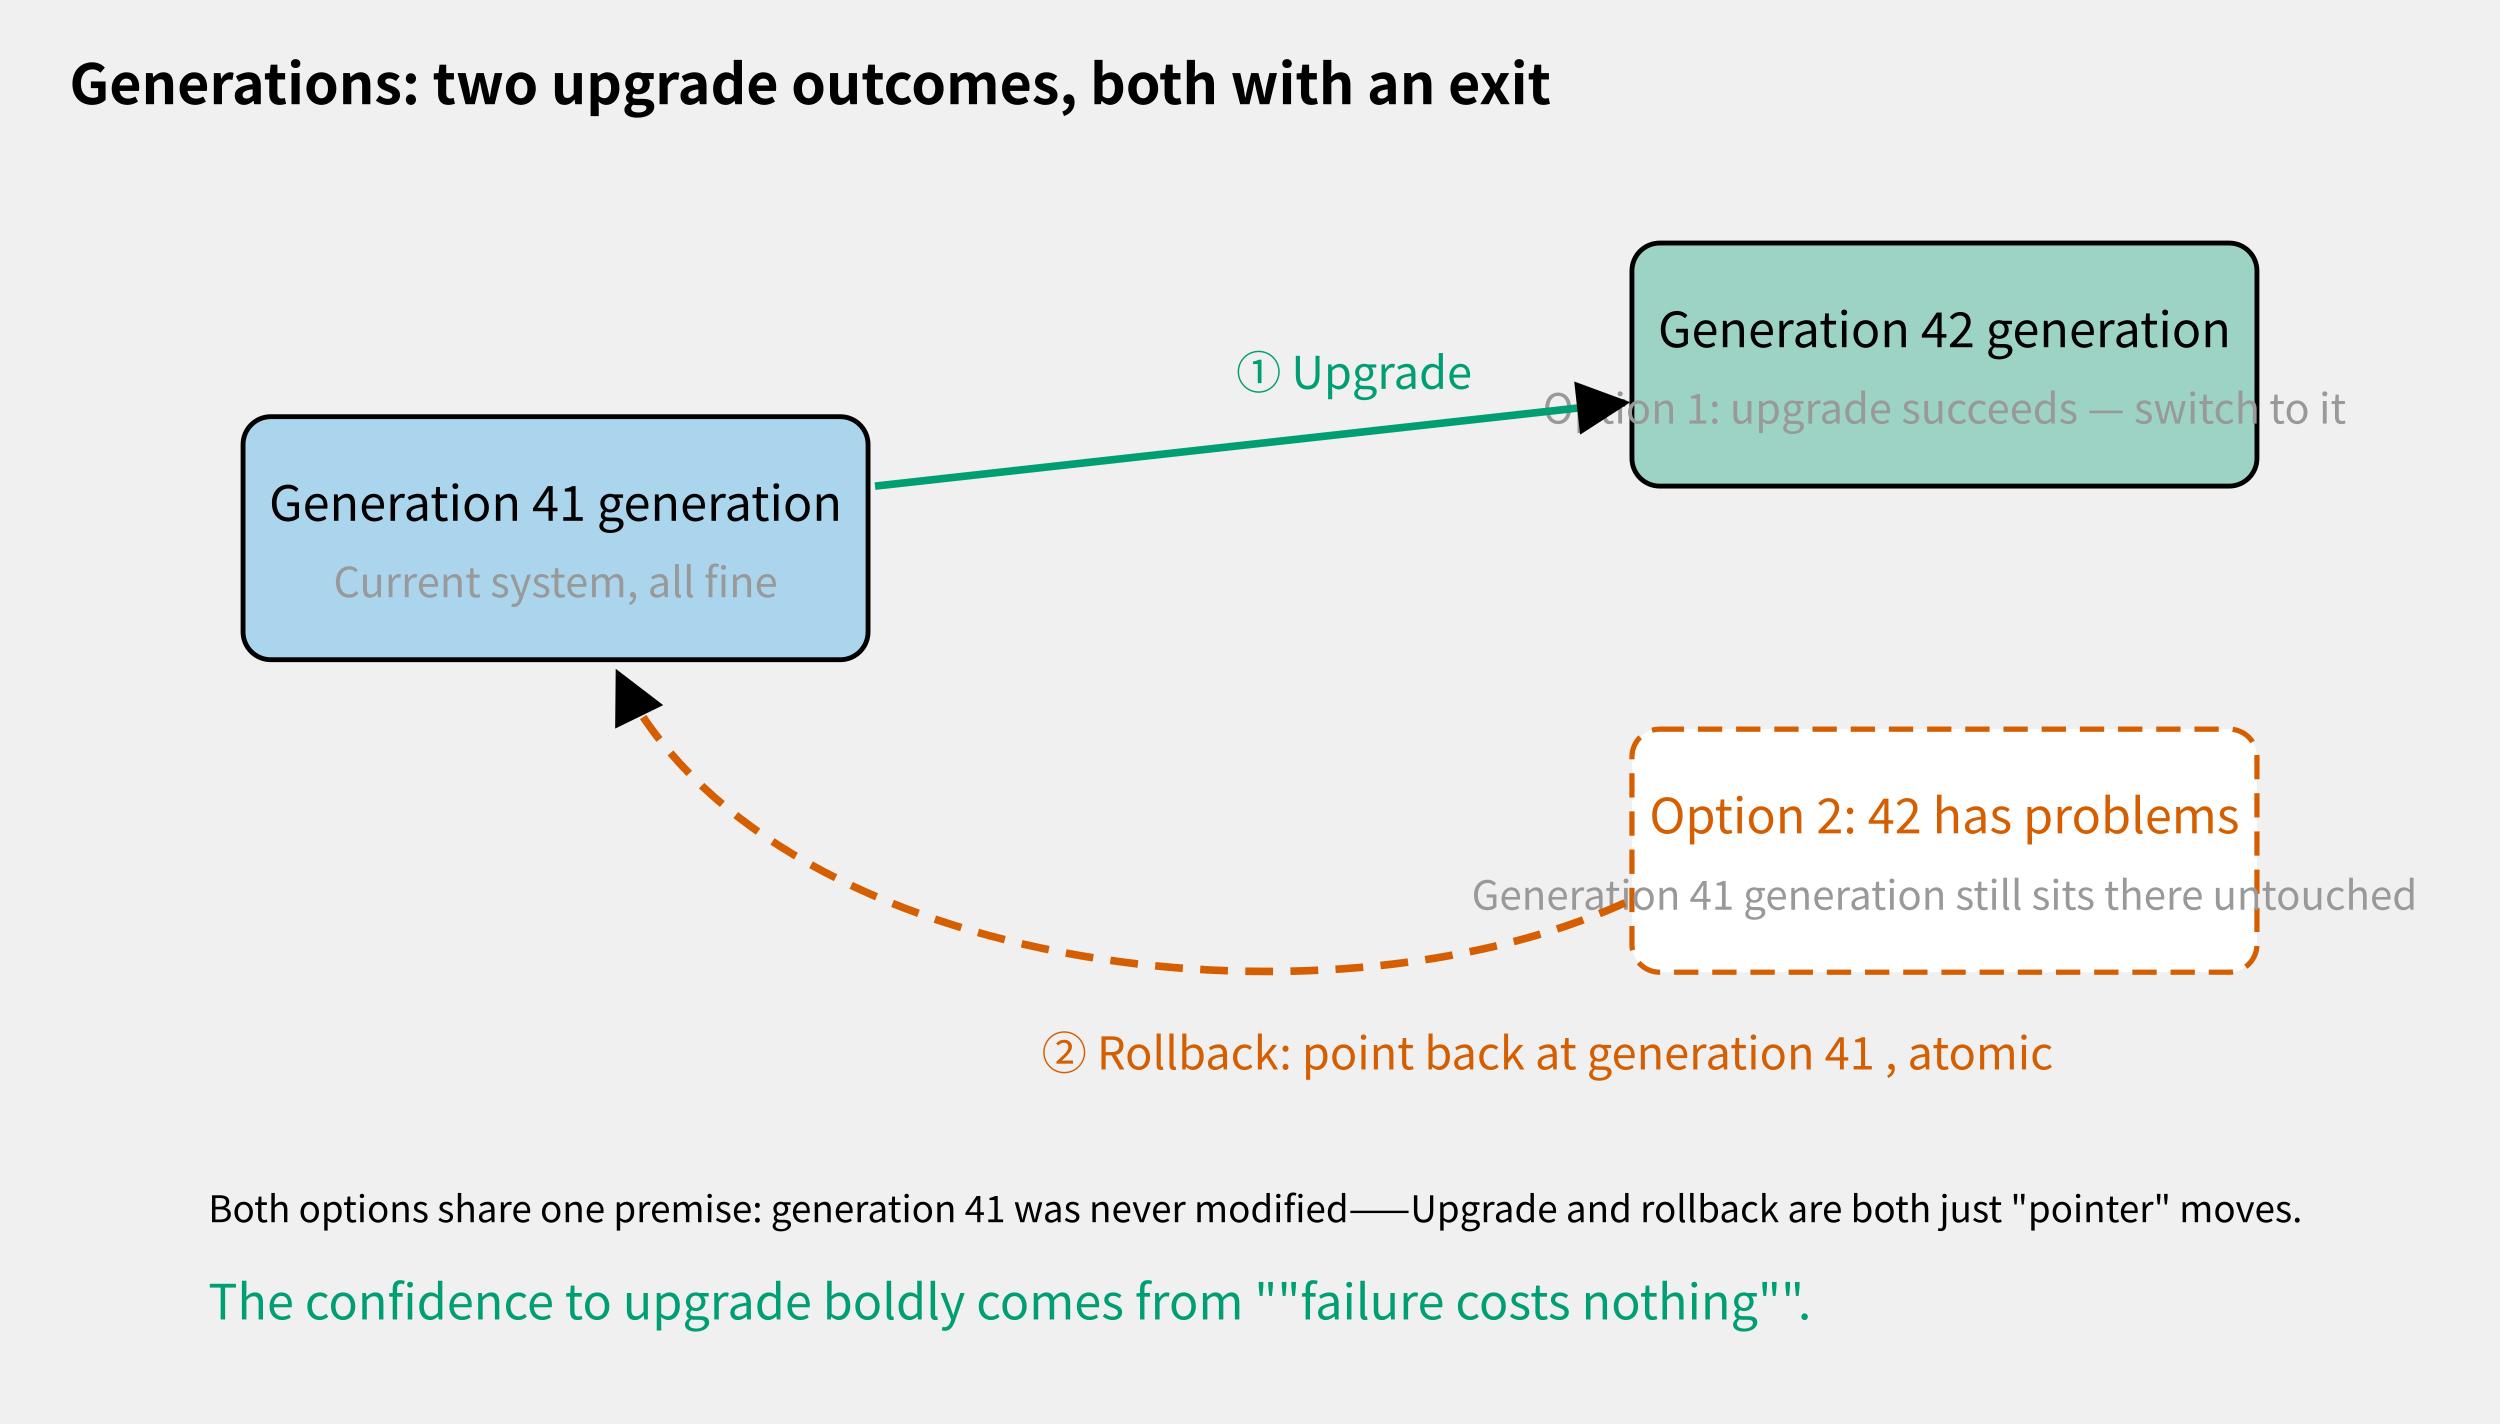
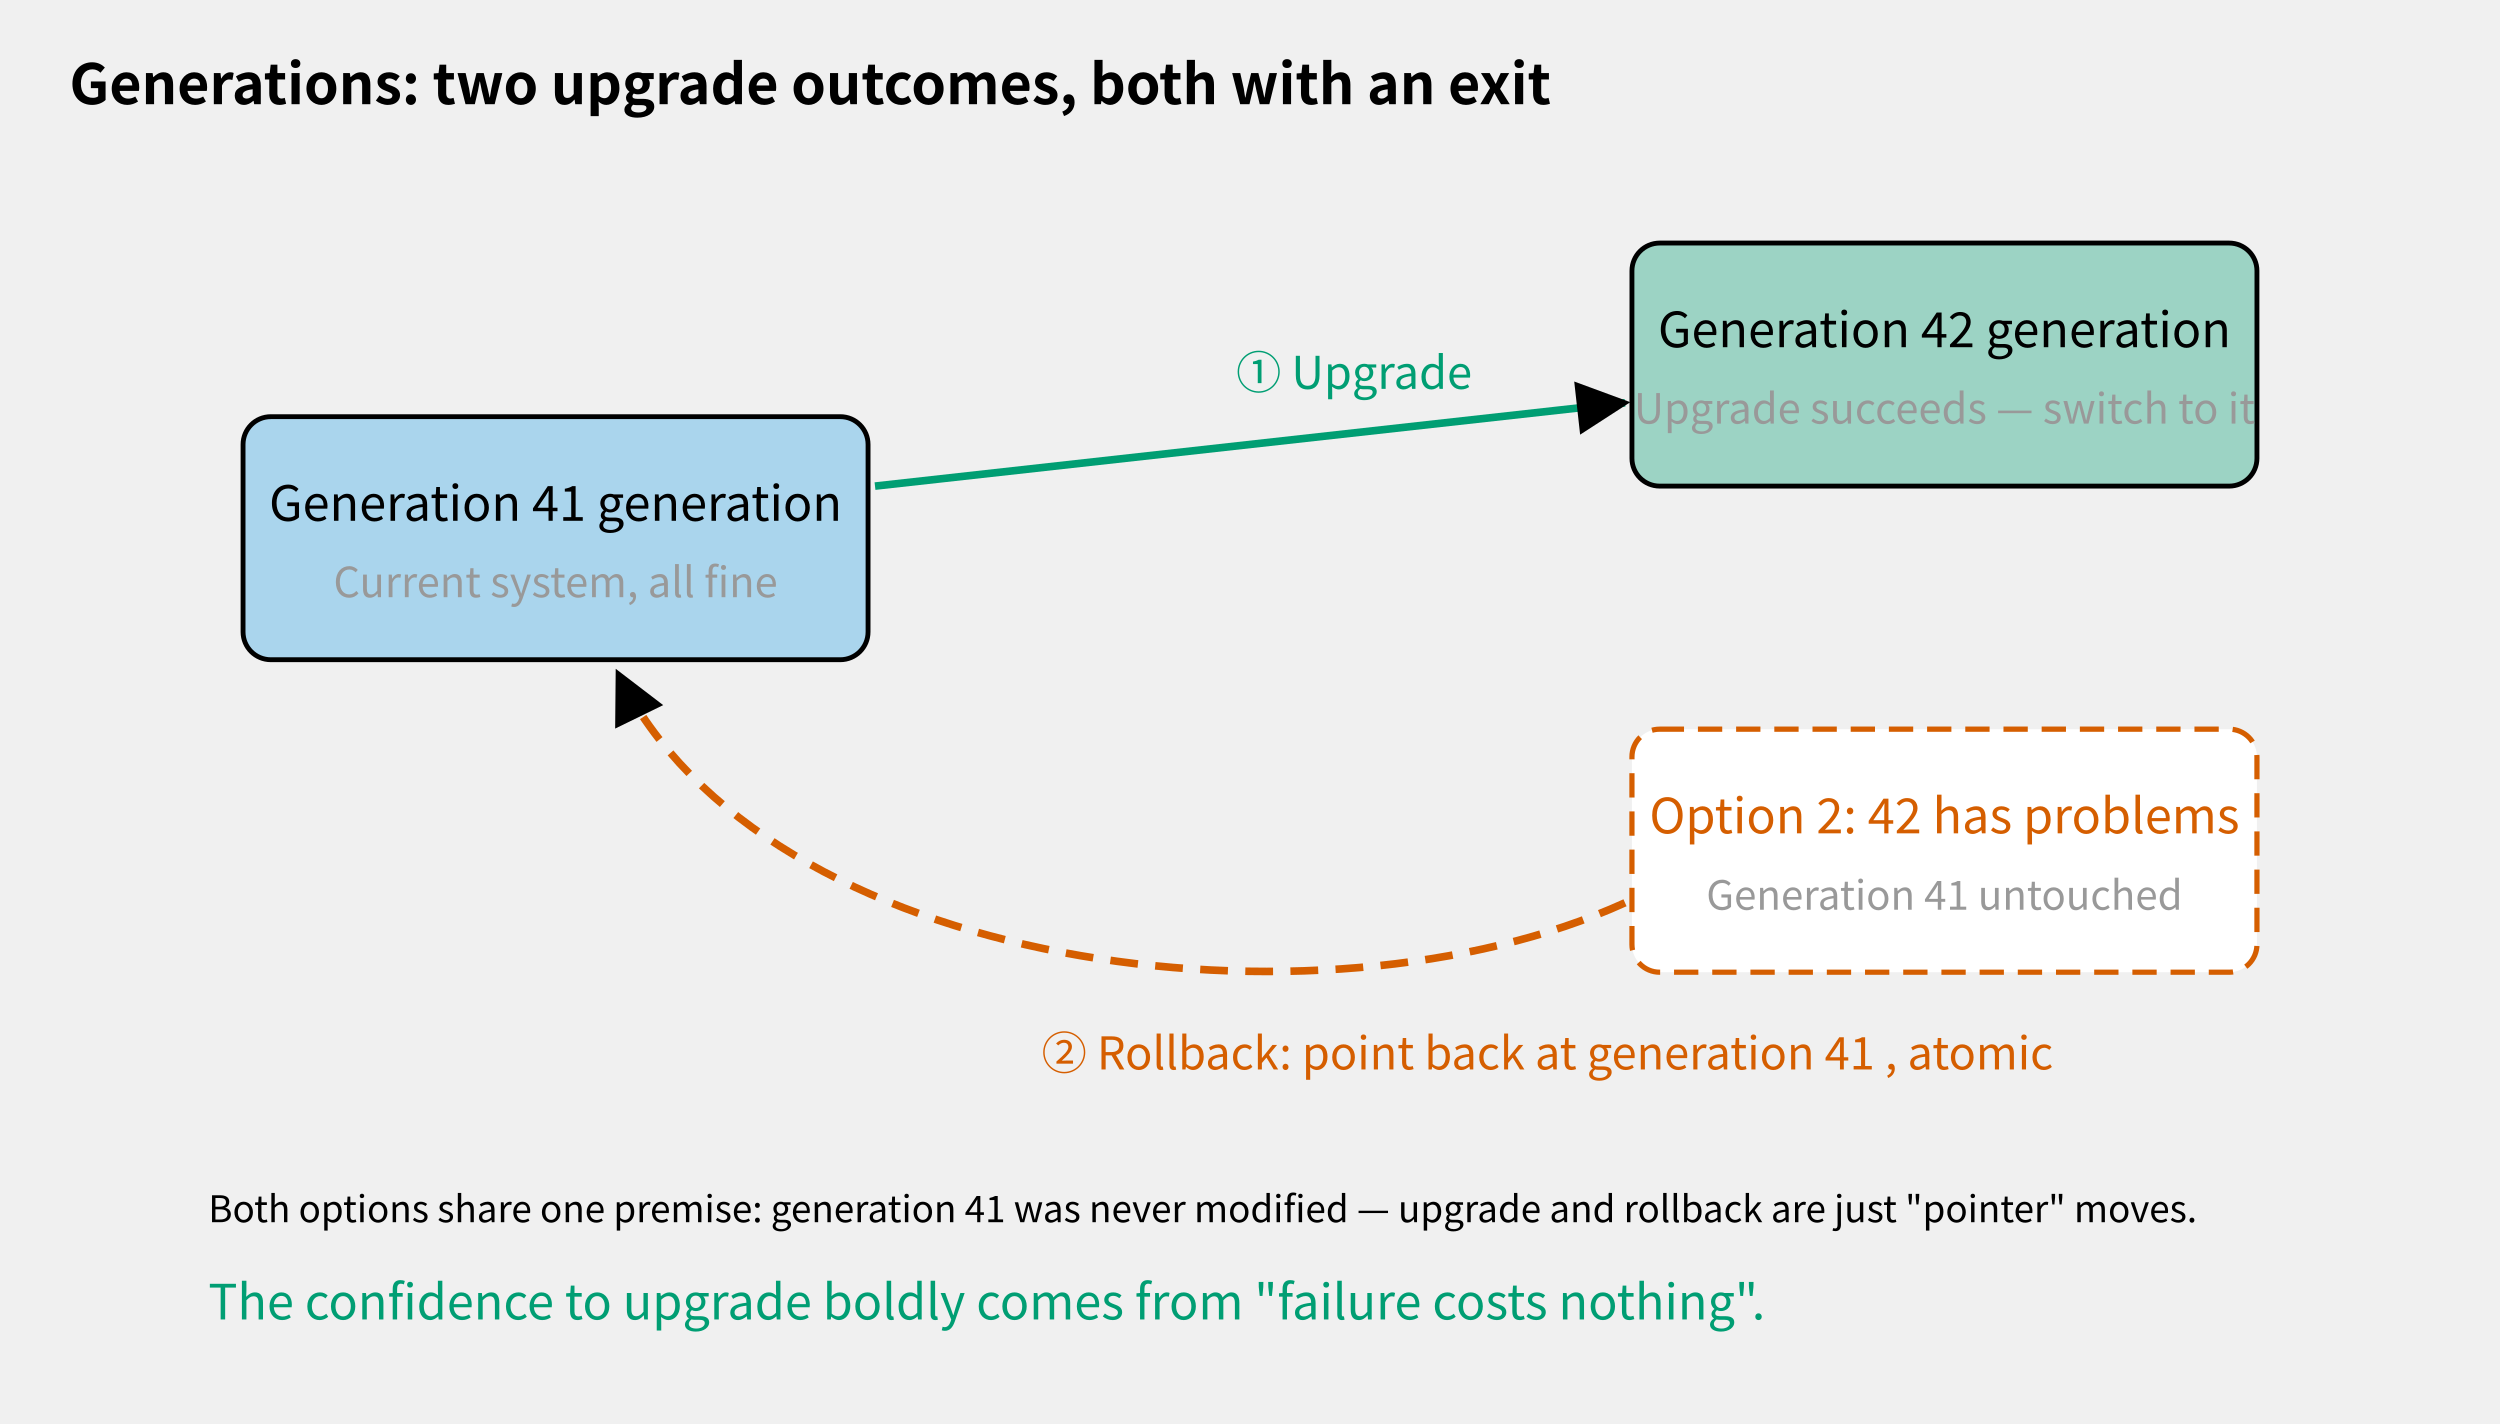
<svg xmlns="http://www.w3.org/2000/svg" width="720" height="410" viewBox="0 0 720 410">
  <defs>
    <marker id="arr" viewBox="0 0 10 10" refX="9" refY="5" markerWidth="7" markerHeight="7" orient="auto-start-reverse">
      <path d="M 0 0 L 10 5 L 0 10 z" fill="#000000" />
    </marker>
  </defs>
  <text x="20" y="30" font-size="16" font-weight="bold" fill="#000000" font-family="Noto Sans CJK SC, sans-serif">Generations: two upgrade outcomes, both with an exit</text>
  <g font-family="Noto Sans CJK SC, sans-serif" font-size="14" fill="#000000">
    <rect x="70" y="120" width="180" height="70" rx="8" fill="#56B4E9" fill-opacity="0.45" stroke="#000000" stroke-width="1.4" />
-     <text x="160" y="150" text-anchor="middle">Generation  41  generation</text>
+     <text x="160" y="150" text-anchor="middle">Generation 41 generation</text>
    <text x="160" y="172" text-anchor="middle" font-size="12" fill="#999999">Current system, all fine</text>
    <rect x="470" y="70" width="180" height="70" rx="8" fill="#009E73" fill-opacity="0.35" stroke="#000000" stroke-width="1.4" />
-     <text x="560" y="100" text-anchor="middle">Generation  42  generation</text>
-     <text x="560" y="122" text-anchor="middle" font-size="12" fill="#999999">Option 1: upgrade succeeds — switch to it</text>
+     <text x="560" y="100" text-anchor="middle">Generation 42 generation</text>
+     <text x="560" y="122" text-anchor="middle" font-size="12" fill="#999999">Upgrade succeeds — switch to it</text>
    <rect x="470" y="210" width="180" height="70" rx="8" fill="#ffffff" stroke="#D55E00" stroke-width="1.5" stroke-dasharray="7 4" />
-     <text x="560" y="240" text-anchor="middle" fill="#D55E00">Option 2: 42  has problems</text>
-     <text x="560" y="262" text-anchor="middle" font-size="11.6" fill="#999999">Generation  41  generation still sits there untouched</text>
+     <text x="560" y="240" text-anchor="middle" fill="#D55E00">Option 2: 42 has problems</text>
+     <text x="560" y="262" text-anchor="middle" font-size="11.6" fill="#999999">Generation 41 untouched</text>
  </g>
  <path d="M 252 140 L 468 116" stroke="#009E73" stroke-width="2.2" marker-end="url(#arr)" />
  <text x="356" y="112" font-size="13" fill="#009E73" font-family="Noto Sans CJK SC, sans-serif">① Upgrade</text>
  <path d="M 468 260 C 380 300 220 280 178 194" stroke="#D55E00" stroke-width="2.2" stroke-dasharray="8 5" fill="none" marker-end="url(#arr)" />
-   <text x="300" y="308" font-size="13" fill="#D55E00" font-family="Noto Sans CJK SC, sans-serif">② Rollback: point back at generation  41 , atomic</text>
+   <text x="300" y="308" font-size="13" fill="#D55E00" font-family="Noto Sans CJK SC, sans-serif">② Rollback: point back at generation 41 , atomic</text>
  <g font-size="14" font-family="Noto Sans CJK SC, sans-serif" fill="#000000">
-     <text x="60" y="352" font-size="10.6">Both options share one premise: generation  41  was never modified——Upgrade and rollback are both just "pointer" moves.</text>
-     <text x="60" y="380" fill="#009E73">The confidence to upgrade boldly comes from ""failure costs nothing"".</text>
+     <text x="60" y="352" font-size="10.6">Both options share one premise: generation 41 was never modified — upgrade and rollback are just "pointer" moves.</text>
+     <text x="60" y="380" fill="#009E73">The confidence to upgrade boldly comes from "failure costs nothing".</text>
  </g>
</svg>
